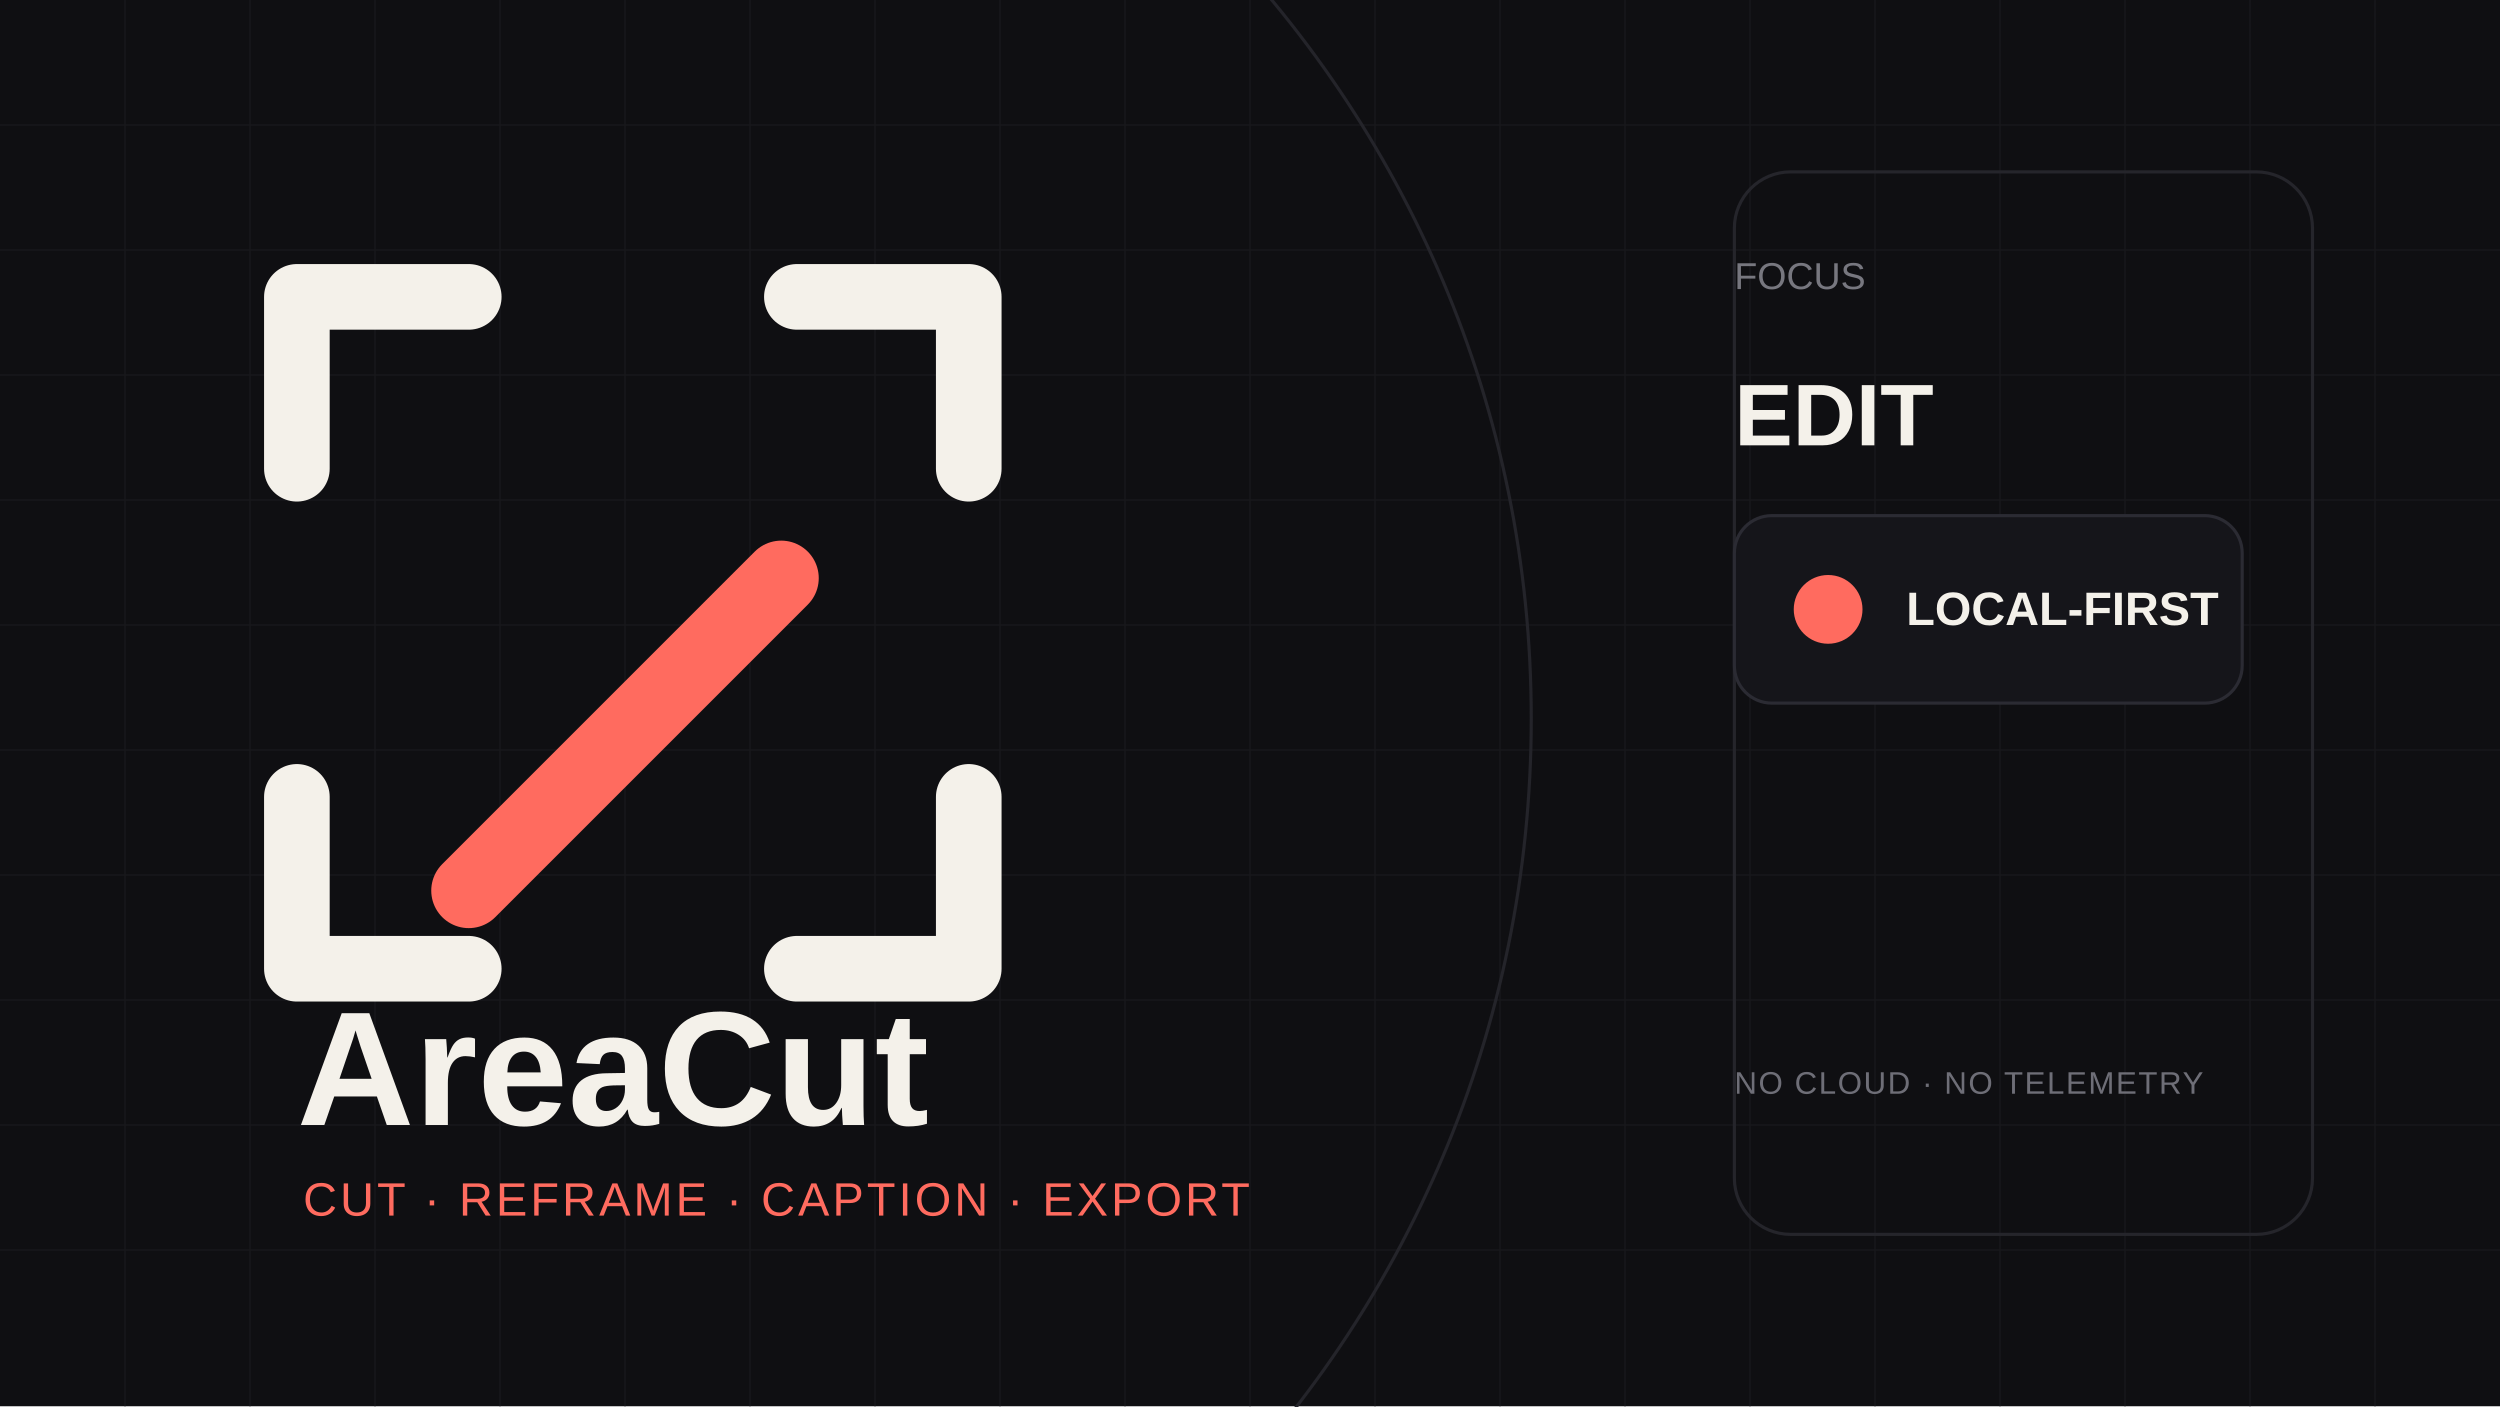
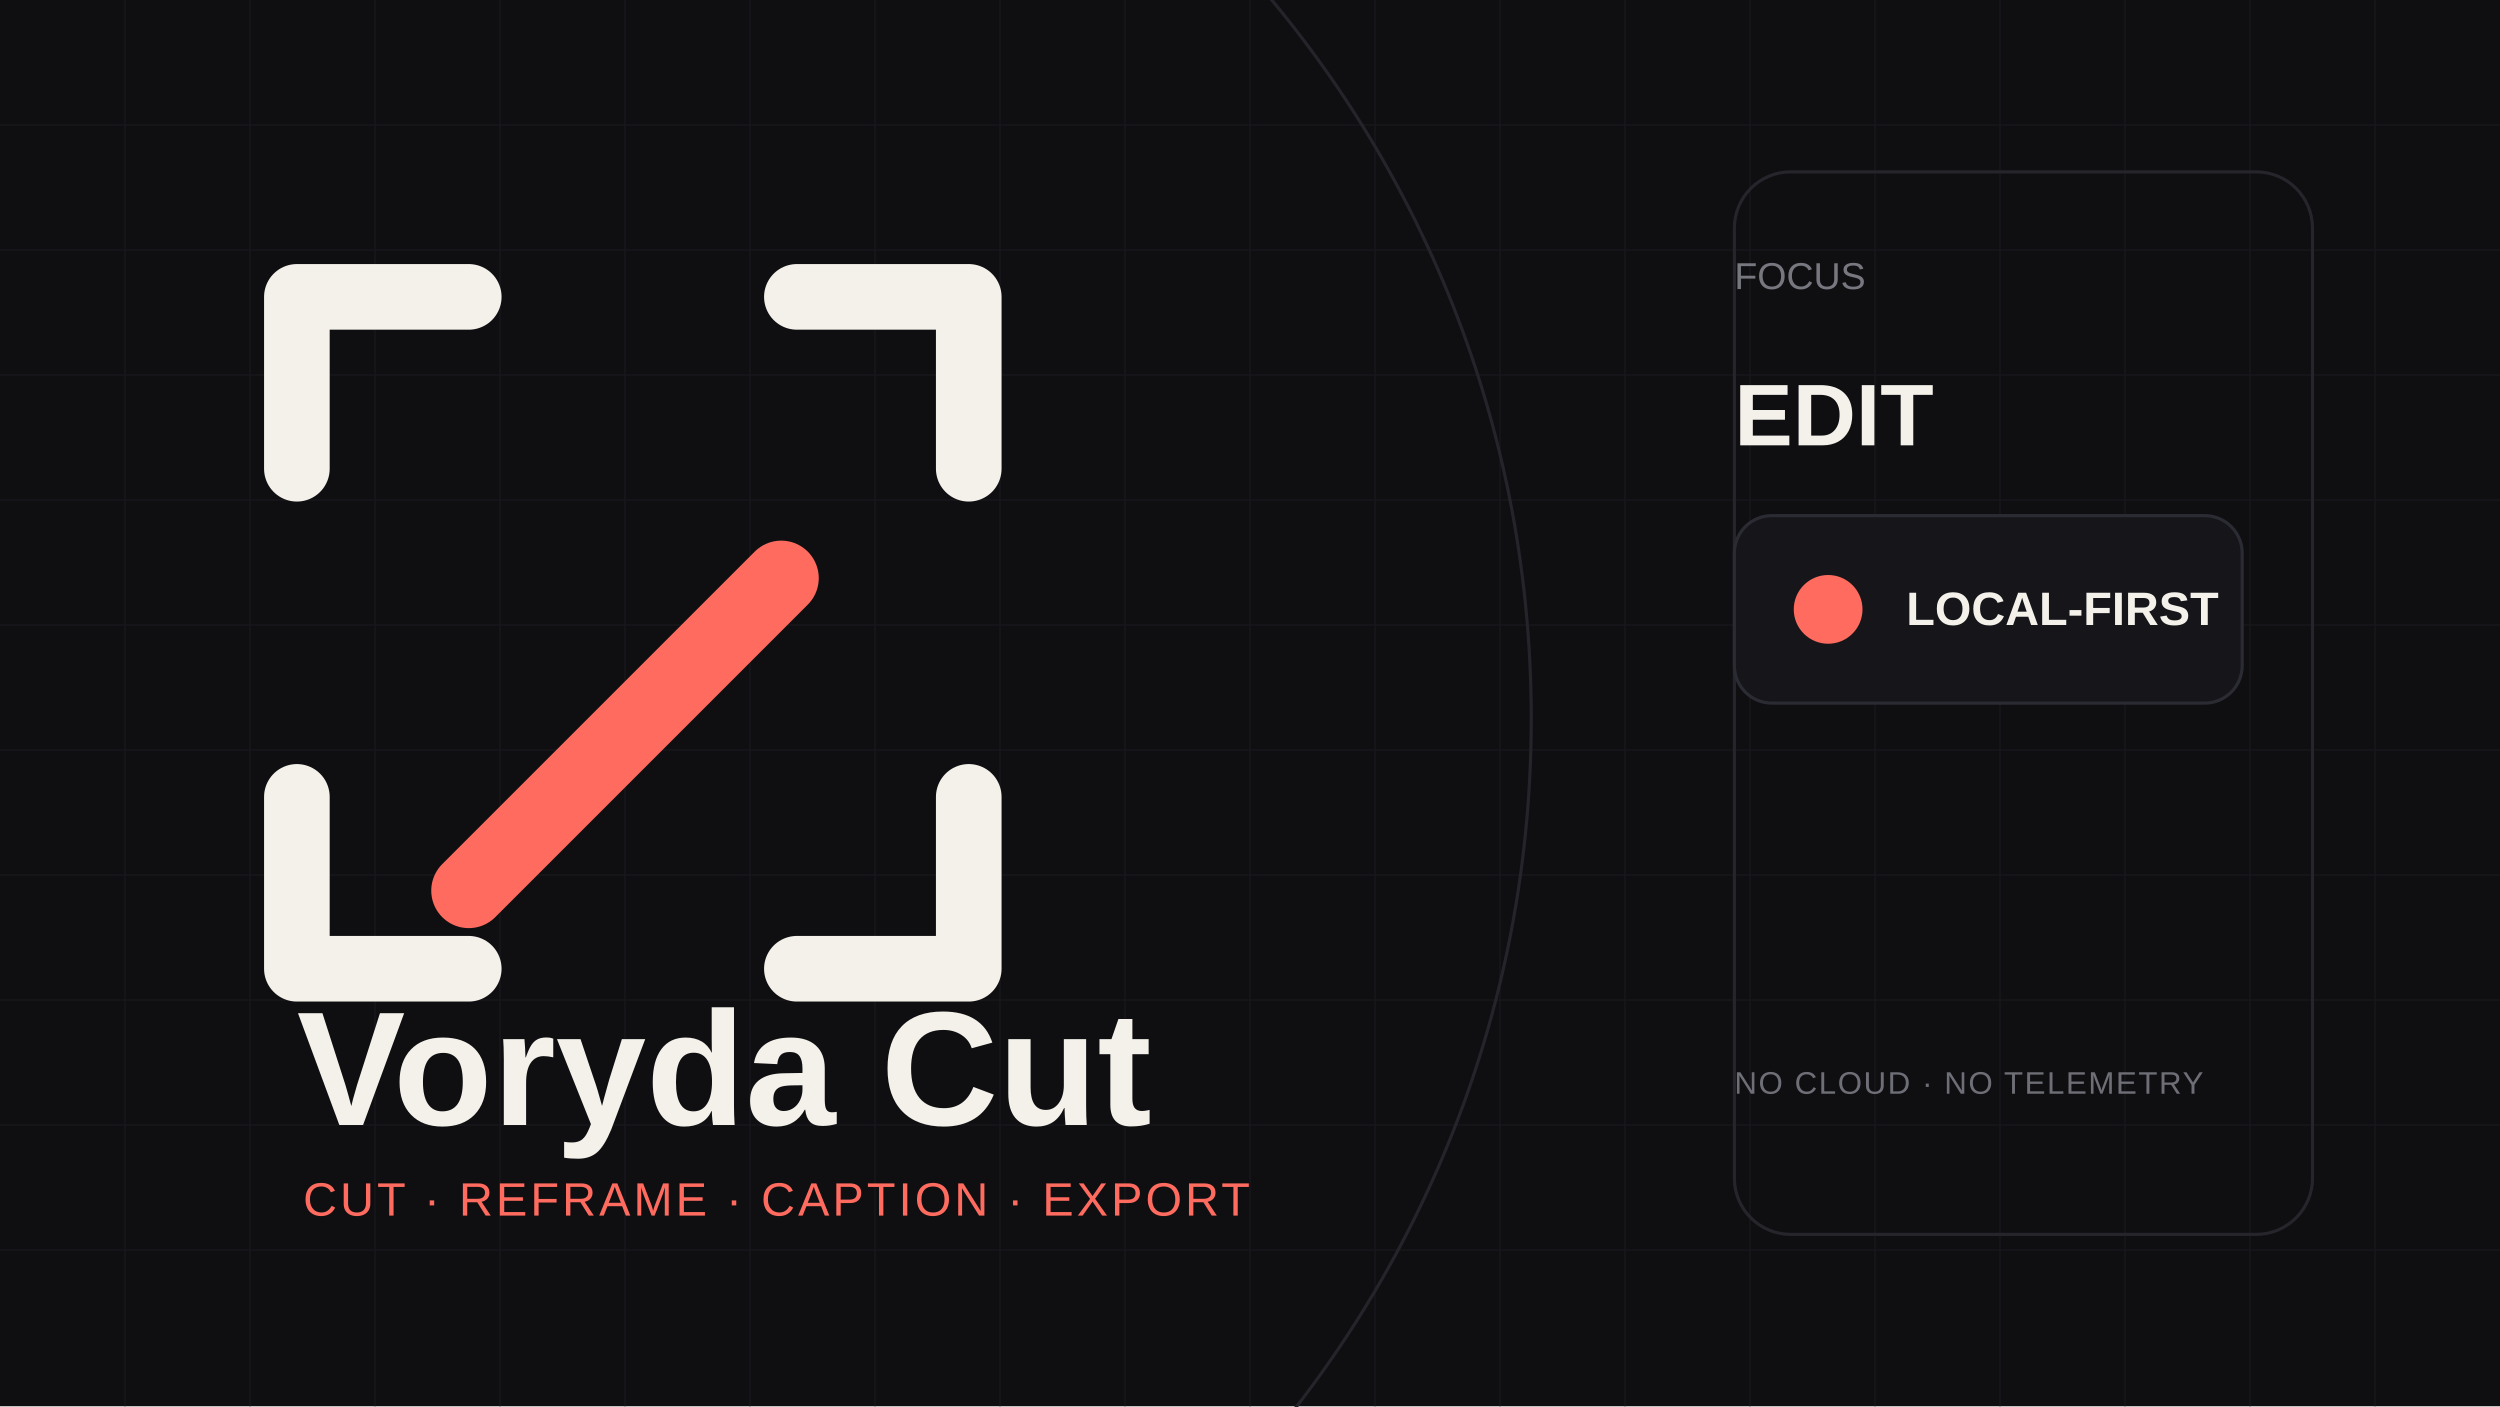
<svg xmlns="http://www.w3.org/2000/svg" viewBox="0 0 1600 900" role="img" aria-labelledby="title desc">
  <rect width="1600" height="900" fill="#0F0F12" />
  <g stroke="#17171B" stroke-width="1">
    <path d="M0 80h1600M0 160h1600M0 240h1600M0 320h1600M0 400h1600M0 480h1600M0 560h1600M0 640h1600M0 720h1600M0 800h1600" />
    <path d="M80 0v900M160 0v900M240 0v900M320 0v900M400 0v900M480 0v900M560 0v900M640 0v900M720 0v900M800 0v900M880 0v900M960 0v900M1040 0v900M1120 0v900M1200 0v900M1280 0v900M1360 0v900M1440 0v900M1520 0v900" />
  </g>
  <ellipse cx="260" cy="460" rx="720" ry="720" fill="none" stroke="#24242A" stroke-width="2" />
  <rect x="1110" y="110" width="370" height="680" rx="36" fill="none" stroke="#25252B" stroke-width="2" />
  <g fill="none" stroke="#F4F1EA" stroke-width="42" stroke-linecap="round" stroke-linejoin="round">
    <path d="M190 300V190h110" />
    <path d="M510 190h110v110" />
    <path d="M190 510v110h110" />
    <path d="M510 620h110V510" />
  </g>
  <path d="M300 570 500 370" stroke="#FF6B5F" stroke-width="48" stroke-linecap="round" />
-   <text x="190" y="720" fill="#F4F1EA" font-family="Segoe UI, Arial, sans-serif" font-size="104" font-weight="700">AreaCut</text>
+   <text x="190" y="720" fill="#F4F1EA" font-family="Segoe UI, Arial, sans-serif" font-size="104" font-weight="700">Voryda Cut</text>
  <text x="194" y="778" fill="#FF6B5F" font-family="Segoe UI, Arial, sans-serif" font-size="30" letter-spacing="2">CUT  ·  REFRAME  ·  CAPTION  ·  EXPORT</text>
  <text x="1110" y="185" fill="#77777F" font-family="Segoe UI, Arial, sans-serif" font-size="24">FOCUS</text>
  <text x="1110" y="285" fill="#F4F1EA" font-family="Segoe UI, Arial, sans-serif" font-size="56" font-weight="700">EDIT</text>
  <rect x="1110" y="330" width="325" height="120" rx="24" fill="#15151A" stroke="#2B2B33" stroke-width="2" />
  <circle cx="1170" cy="390" r="22" fill="#FF6B5F" />
  <text x="1220" y="400" fill="#F4F1EA" font-family="Segoe UI, Arial, sans-serif" font-size="30" font-weight="700">LOCAL-FIRST</text>
  <text x="1110" y="700" fill="#6E6E77" font-family="Segoe UI, Arial, sans-serif" font-size="20" letter-spacing="1">NO CLOUD  ·  NO TELEMETRY</text>
</svg>
